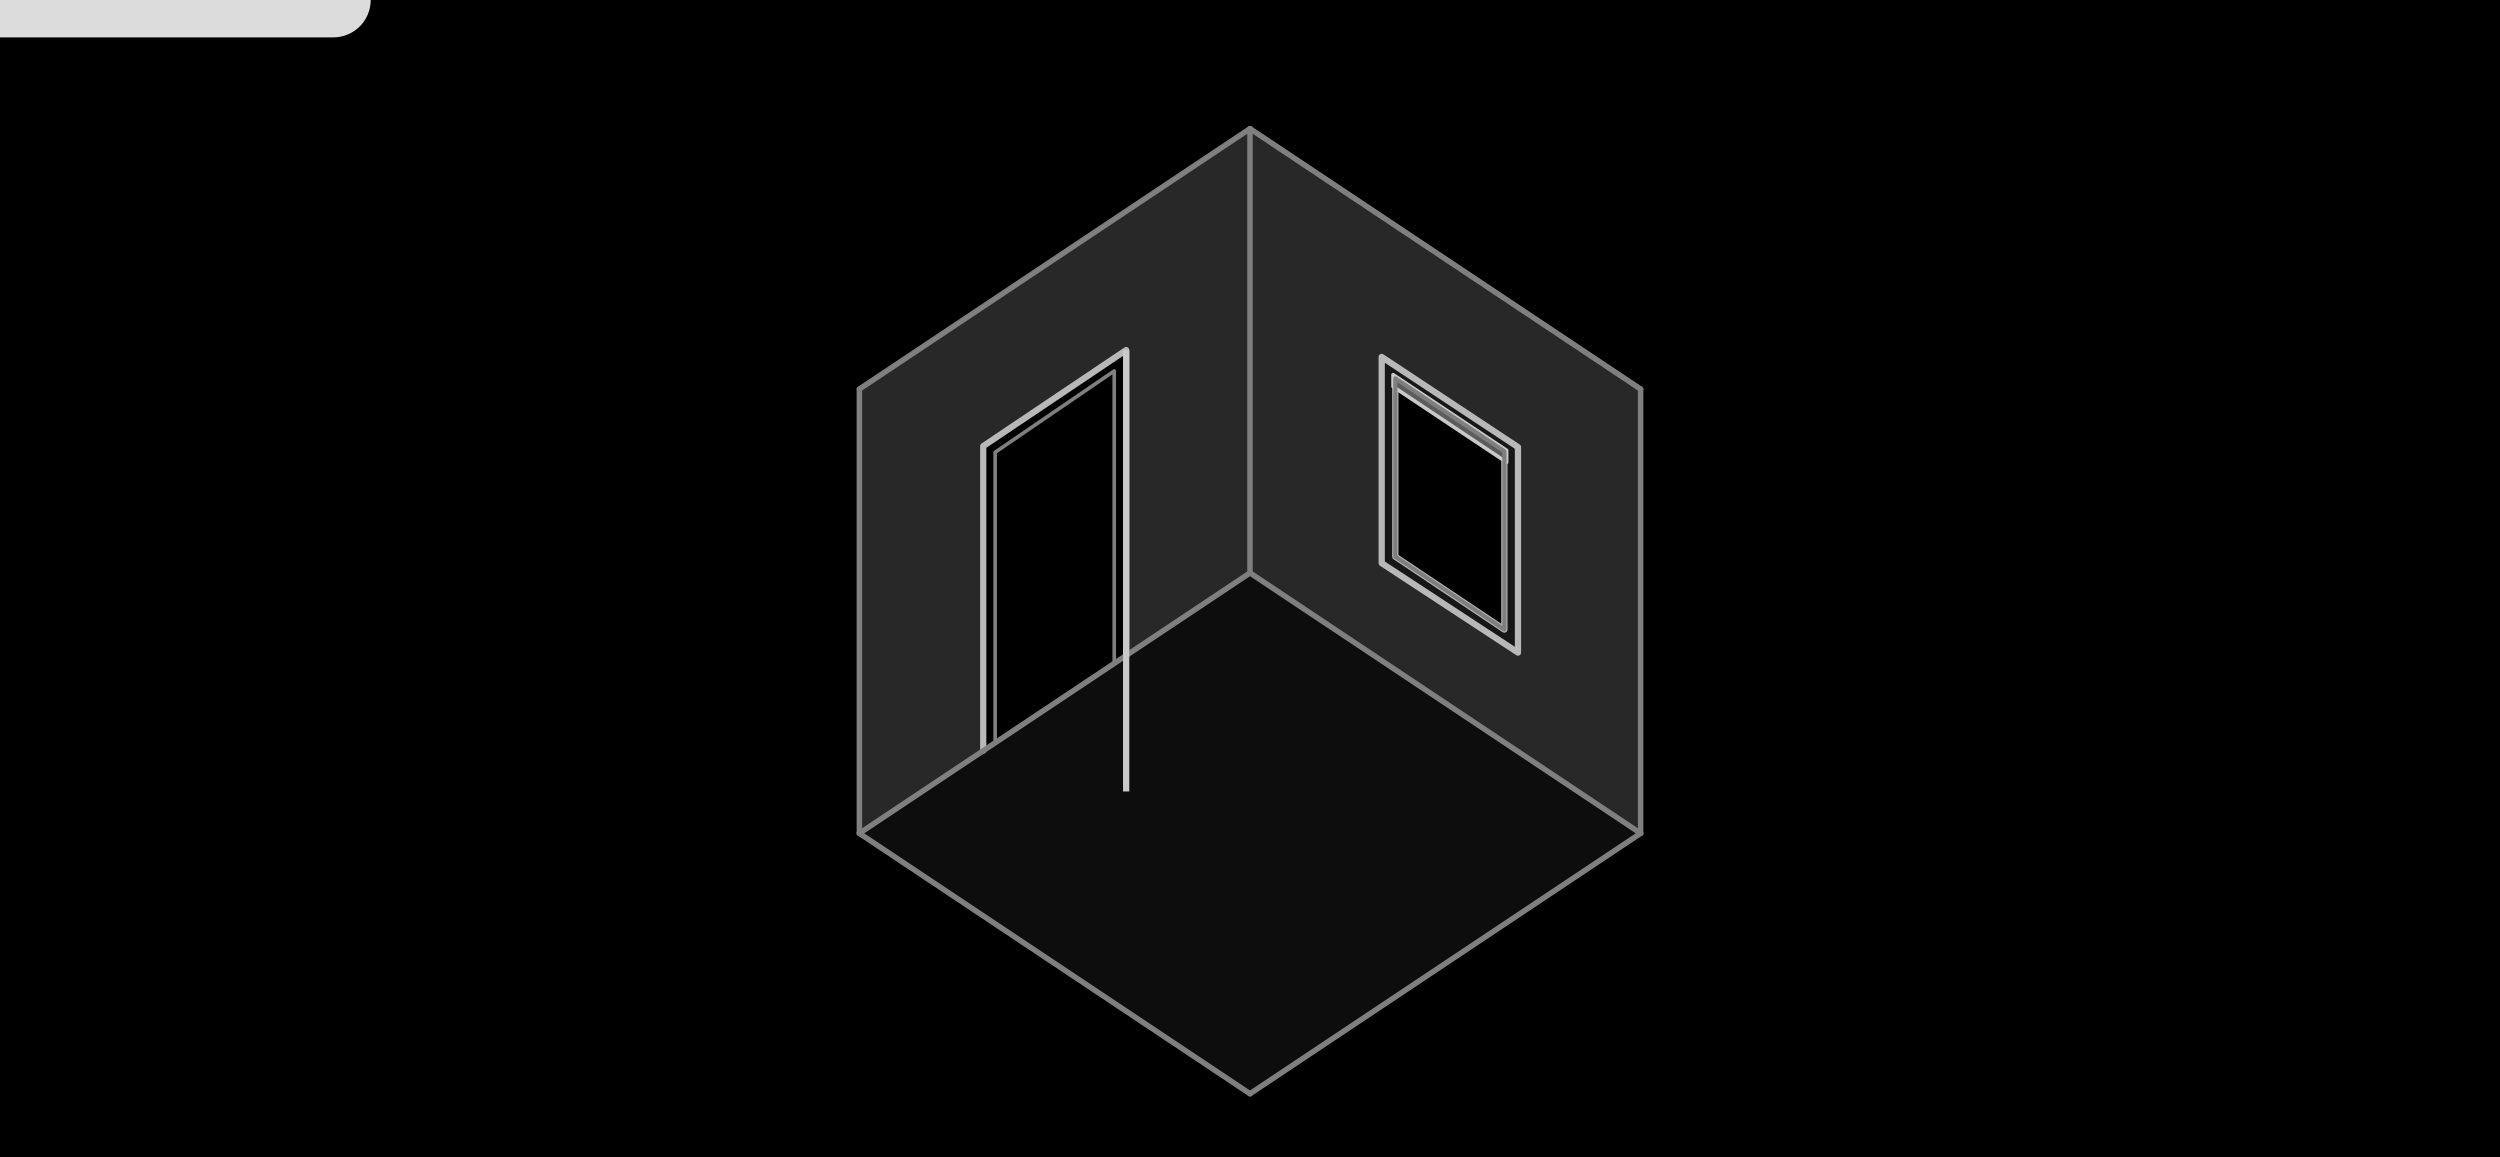
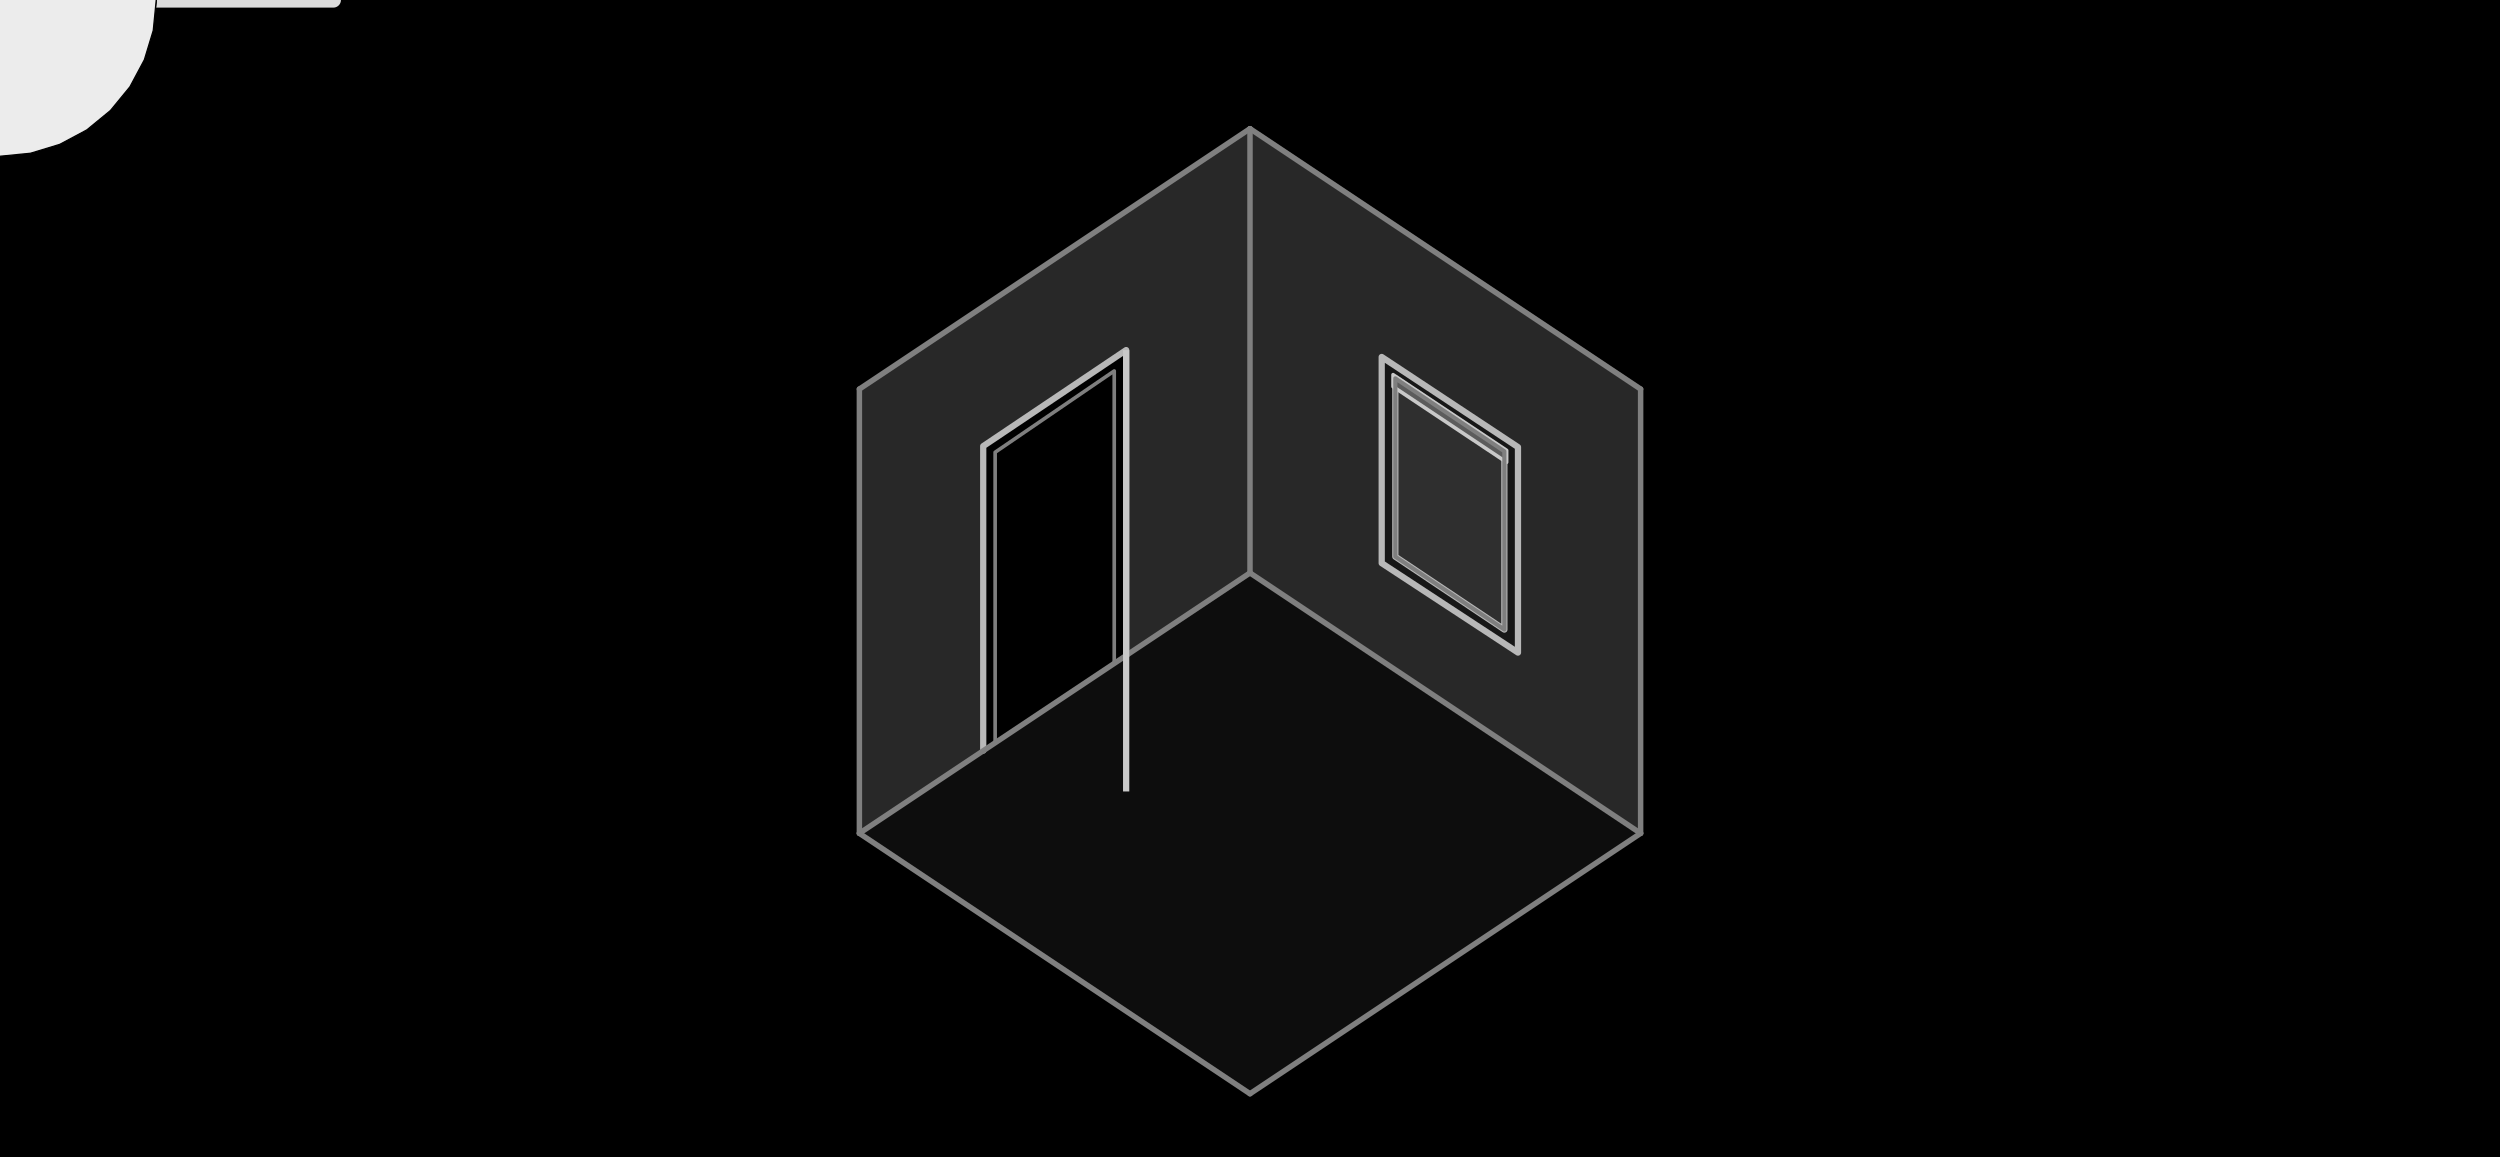
<svg xmlns="http://www.w3.org/2000/svg" width="480" height="222" viewBox="0 0 480 222">
-   <path id="master_dj_filter_node_7" d="M -2 -2 L 482 -2 L 482 224 L -2 224 Z" fill="#000000" />
+   <path id="master_dj_filter_node_6" d="M -2 -2 L 482 -2 L 482 224 L -2 224 Z" fill="#000000" />
  <path id="outer-grout-0" d="M 0 10 L 15 0" fill="none" stroke="#000000" stroke-width="0.5" stroke-linecap="butt" />
  <path id="outer-grout-1" d="M 0 30 L 45 0" fill="none" stroke="#000000" stroke-width="0.5" stroke-linecap="butt" />
  <path id="outer-grout-2" d="M 0 50 L 75 0" fill="none" stroke="#000000" stroke-width="0.5" stroke-linecap="butt" />
  <path id="outer-grout-3" d="M 0 70 L 105 0" fill="none" stroke="#000000" stroke-width="0.5" stroke-linecap="butt" />
  <path id="outer-grout-4" d="M 0 90 L 135 0" fill="none" stroke="#000000" stroke-width="0.5" stroke-linecap="butt" />
  <path id="outer-grout-5" d="M 0 110 L 165 0" fill="none" stroke="#000000" stroke-width="0.5" stroke-linecap="butt" />
  <path id="outer-grout-6" d="M 0 130 L 195 0" fill="none" stroke="#000000" stroke-width="0.5" stroke-linecap="butt" />
  <path id="outer-grout-7" d="M 0 150 L 225 0" fill="none" stroke="#000000" stroke-width="0.5" stroke-linecap="butt" />
  <path id="outer-grout-8" d="M 0 170 L 255 0" fill="none" stroke="#000000" stroke-width="0.5" stroke-linecap="butt" />
  <path id="outer-grout-9" d="M 0 190 L 285 0" fill="none" stroke="#000000" stroke-width="0.5" stroke-linecap="butt" />
  <path id="outer-grout-10" d="M 0 210 L 315 0" fill="none" stroke="#000000" stroke-width="0.5" stroke-linecap="butt" />
  <path id="outer-grout-11" d="M 12 222 L 345 0" fill="none" stroke="#000000" stroke-width="0.5" stroke-linecap="butt" />
  <path id="outer-grout-12" d="M 42 222 L 375 0" fill="none" stroke="#000000" stroke-width="0.5" stroke-linecap="butt" />
  <path id="outer-grout-13" d="M 72 222 L 405 0" fill="none" stroke="#000000" stroke-width="0.5" stroke-linecap="butt" />
  <path id="outer-grout-14" d="M 102 222 L 435 0" fill="none" stroke="#000000" stroke-width="0.5" stroke-linecap="butt" />
  <path id="outer-grout-15" d="M 132 222 L 465 0" fill="none" stroke="#000000" stroke-width="0.5" stroke-linecap="butt" />
  <path id="outer-grout-16" d="M 162 222 L 480 10" fill="none" stroke="#000000" stroke-width="0.5" stroke-linecap="butt" />
  <path id="outer-grout-17" d="M 192 222 L 480 30" fill="none" stroke="#000000" stroke-width="0.5" stroke-linecap="butt" />
  <path id="outer-grout-18" d="M 222 222 L 480 50" fill="none" stroke="#000000" stroke-width="0.5" stroke-linecap="butt" />
  <path id="outer-grout-19" d="M 252 222 L 480 70" fill="none" stroke="#000000" stroke-width="0.5" stroke-linecap="butt" />
  <path id="outer-grout-20" d="M 282 222 L 480 90" fill="none" stroke="#000000" stroke-width="0.5" stroke-linecap="butt" />
  <path id="outer-grout-21" d="M 312 222 L 480 110" fill="none" stroke="#000000" stroke-width="0.5" stroke-linecap="butt" />
  <path id="outer-grout-22" d="M 342 222 L 480 130" fill="none" stroke="#000000" stroke-width="0.5" stroke-linecap="butt" />
  <path id="outer-grout-23" d="M 372 222 L 480 150" fill="none" stroke="#000000" stroke-width="0.5" stroke-linecap="butt" />
  <path id="outer-grout-24" d="M 402 222 L 480 170" fill="none" stroke="#000000" stroke-width="0.5" stroke-linecap="butt" />
  <path id="outer-grout-25" d="M 432 222 L 480 190" fill="none" stroke="#000000" stroke-width="0.5" stroke-linecap="butt" />
  <path id="outer-grout-26" d="M 462 222 L 480 210" fill="none" stroke="#000000" stroke-width="0.5" stroke-linecap="butt" />
  <path id="outer-grout-27" d="M 465 0 L 480 10" fill="none" stroke="#000000" stroke-width="0.5" stroke-linecap="butt" />
  <path id="outer-grout-28" d="M 435 0 L 480 30" fill="none" stroke="#000000" stroke-width="0.5" stroke-linecap="butt" />
  <path id="outer-grout-29" d="M 405 0 L 480 50" fill="none" stroke="#000000" stroke-width="0.5" stroke-linecap="butt" />
  <path id="outer-grout-30" d="M 375 0 L 480 70" fill="none" stroke="#000000" stroke-width="0.5" stroke-linecap="butt" />
  <path id="outer-grout-31" d="M 345 0 L 480 90" fill="none" stroke="#000000" stroke-width="0.5" stroke-linecap="butt" />
  <path id="outer-grout-32" d="M 315 0 L 480 110" fill="none" stroke="#000000" stroke-width="0.5" stroke-linecap="butt" />
  <path id="outer-grout-33" d="M 285 0 L 480 130" fill="none" stroke="#000000" stroke-width="0.5" stroke-linecap="butt" />
  <path id="outer-grout-34" d="M 255 0 L 480 150" fill="none" stroke="#000000" stroke-width="0.5" stroke-linecap="butt" />
  <path id="outer-grout-35" d="M 225 0 L 480 170" fill="none" stroke="#000000" stroke-width="0.5" stroke-linecap="butt" />
  <path id="outer-grout-36" d="M 195 0 L 480 190" fill="none" stroke="#000000" stroke-width="0.5" stroke-linecap="butt" />
  <path id="outer-grout-37" d="M 165 0 L 480 210" fill="none" stroke="#000000" stroke-width="0.5" stroke-linecap="butt" />
  <path id="outer-grout-38" d="M 135 0 L 468 222" fill="none" stroke="#000000" stroke-width="0.5" stroke-linecap="butt" />
  <path id="outer-grout-39" d="M 105 0 L 438 222" fill="none" stroke="#000000" stroke-width="0.5" stroke-linecap="butt" />
  <path id="outer-grout-40" d="M 75 0 L 408 222" fill="none" stroke="#000000" stroke-width="0.5" stroke-linecap="butt" />
  <path id="outer-grout-41" d="M 45 0 L 378 222" fill="none" stroke="#000000" stroke-width="0.5" stroke-linecap="butt" />
  <path id="outer-grout-42" d="M 15 0 L 348 222" fill="none" stroke="#000000" stroke-width="0.5" stroke-linecap="butt" />
  <path id="outer-grout-43" d="M 0 10 L 318 222" fill="none" stroke="#000000" stroke-width="0.5" stroke-linecap="butt" />
  <path id="outer-grout-44" d="M 0 30 L 288 222" fill="none" stroke="#000000" stroke-width="0.5" stroke-linecap="butt" />
  <path id="outer-grout-45" d="M 0 50 L 258 222" fill="none" stroke="#000000" stroke-width="0.5" stroke-linecap="butt" />
  <path id="outer-grout-46" d="M 0 70 L 228 222" fill="none" stroke="#000000" stroke-width="0.5" stroke-linecap="butt" />
  <path id="outer-grout-47" d="M 0 90 L 198 222" fill="none" stroke="#000000" stroke-width="0.5" stroke-linecap="butt" />
  <path id="outer-grout-48" d="M 0 110 L 168 222" fill="none" stroke="#000000" stroke-width="0.5" stroke-linecap="butt" />
  <path id="outer-grout-49" d="M 0 130 L 138 222" fill="none" stroke="#000000" stroke-width="0.5" stroke-linecap="butt" />
  <path id="outer-grout-50" d="M 0 150 L 108 222" fill="none" stroke="#000000" stroke-width="0.5" stroke-linecap="butt" />
  <path id="outer-grout-51" d="M 0 170 L 78 222" fill="none" stroke="#000000" stroke-width="0.5" stroke-linecap="butt" />
  <path id="outer-grout-52" d="M 0 190 L 48 222" fill="none" stroke="#000000" stroke-width="0.5" stroke-linecap="butt" />
  <path id="outer-grout-53" d="M 0 210 L 18 222" fill="none" stroke="#000000" stroke-width="0.5" stroke-linecap="butt" />
  <path id="wall-left-fill" d="M 165 74.706 L 240 24.706 L 216.221 67.216 L 188.779 85.657 Z M 240 24.706 L 240 110 L 216.221 125.882 L 216.221 67.216 Z M 240 110 L 165 160 L 188.779 144.118 L 216.221 125.882 Z M 165 160 L 165 74.706 L 188.779 85.657 L 188.779 144.118 Z" fill="#282828" />
  <path id="wall-right-fill" d="M 240 24.706 L 315 74.706 L 288.837 86.647 L 267.904 72.647 Z M 315 74.706 L 315 160 L 288.837 120.873 L 288.837 86.647 Z M 315 160 L 240 110 L 267.904 106.882 L 288.837 120.873 Z M 240 110 L 240 24.706 L 267.904 72.647 L 267.904 106.882 Z" fill="#282828" />
  <path id="floor-surface" d="M 165 160 L 240 110 L 315 160 L 240 210 Z" fill="#0D0D0D" stroke-linecap="round" stroke-linejoin="round" stroke="none" />
  <path id="door-frame" d="M 188.779 144.118 L 188.779 85.657 L 216.221 67.216 L 216.221 125.882" fill="none" stroke-linecap="round" stroke-linejoin="round" stroke="#B8B8B8" stroke-width="1.2" />
  <path id="door-inner-edge" d="M 191.067 142.598 L 191.067 86.833 L 213.933 71.225 L 213.933 127.402" fill="none" stroke-linecap="round" stroke-linejoin="round" stroke="#7F7F7F" stroke-width="0.7" />
+   <path id="window-pane" d="M 267.904 72.647 L 288.837 86.647 L 288.837 120.873 L 267.904 106.882 Z" fill="#2F2F2F" stroke-linecap="round" stroke-linejoin="round" />
  <path id="window-frame-outer" d="M 265.288 68.539 L 291.452 85.843 L 288.837 86.647 L 267.904 72.647 Z M 291.452 85.843 L 291.452 125.294 L 288.837 120.873 L 288.837 86.647 Z M 291.452 125.294 L 265.288 108.127 L 267.904 106.882 L 288.837 120.873 Z M 265.288 108.127 L 265.288 68.539 L 267.904 72.647 L 267.904 106.882 Z" fill="#171717" />
  <path id="window-frame-outer-outer" d="M 265.288 68.539 L 291.452 85.843 L 291.452 125.294 L 265.288 108.127 Z" fill="none" stroke-linecap="round" stroke-linejoin="round" stroke="#B8B8B8" stroke-width="1.2" />
  <path id="window-frame-outer-inner" d="M 267.904 72.647 L 288.837 86.647 L 288.837 120.873 L 267.904 106.882 Z" fill="none" stroke-linecap="round" stroke-linejoin="round" stroke="#B8B8B8" stroke-width="1.2" />
-   <path id="master_dj_filter_node_3" d="M 30 0 L 29.424 5.853 L 27.716 11.48 L 24.944 16.667 L 21.213 21.213 L 16.667 24.944 L 11.48 27.716 L 5.853 29.424 L 0 30 L -5.853 29.424 L -11.48 27.716 L -16.667 24.944 L -21.213 21.213 L -24.944 16.667 L -27.716 11.48 L -29.424 5.853 L -30 0 L -29.424 -5.853 L -27.716 -11.48 L -24.944 -16.667 L -21.213 -21.213 L -16.667 -24.944 L -11.48 -27.716 L -5.853 -29.424 L -0 -30 L 5.853 -29.424 L 11.48 -27.716 L 16.667 -24.944 L 21.213 -21.213 L 24.944 -16.667 L 27.716 -11.48 L 29.424 -5.853 Z" fill="none" stroke-linecap="round" stroke-linejoin="round" stroke="#000000" stroke-width="0.25" />
-   <path id="master_dj_filter_node_5" d="M 0 0 L 64 0" fill="none" stroke-linecap="round" stroke-linejoin="round" stroke="#DCDCDC" stroke-width="2.922" />
+   <path id="master_dj_filter_node_3" d="M 30 0 L 29.424 5.853 L 27.716 11.48 L 24.944 16.667 L 21.213 21.213 L 16.667 24.944 L 11.48 27.716 L 5.853 29.424 L 0 30 L -5.853 29.424 L -11.48 27.716 L -16.667 24.944 L -21.213 21.213 L -24.944 16.667 L -27.716 11.48 L -29.424 5.853 L -30 0 L -29.424 -5.853 L -27.716 -11.48 L -24.944 -16.667 L -21.213 -21.213 L -16.667 -24.944 L -11.48 -27.716 L -5.853 -29.424 L -0 -30 L 5.853 -29.424 L 11.48 -27.716 L 16.667 -24.944 L 21.213 -21.213 L 24.944 -16.667 L 27.716 -11.48 L 29.424 -5.853 Z" fill="#2F2F2F" stroke-linecap="round" stroke-linejoin="round" stroke="#000000" stroke-width="0.25" />
+   <path id="master_dj_filter_node_4" d="M 0 0 L 64 0" fill="none" stroke-linecap="round" stroke-linejoin="round" stroke="#DCDCDC" stroke-width="2.922" />
  <path id="window-blind-headrail" d="M 267.471 71.941 L 289.269 86.471 L 289.269 88.755 L 267.471 74.235 Z" fill="#5C5C5C" stroke-linecap="round" stroke-linejoin="round" stroke="#C9C9C9" stroke-width="0.7" />
  <path id="window-inner-outline" d="M 267.904 72.647 L 288.837 86.647 L 288.837 120.873 L 267.904 106.882 Z" fill="none" stroke-linecap="round" stroke-linejoin="round" stroke="#7F7F7F" stroke-width="0.8" />
  <path id="wall-top-left" d="M 165 74.706 L 240 24.706" fill="none" stroke-linecap="round" stroke-linejoin="round" stroke="#7F7F7F" stroke-width="1.05" />
  <path id="wall-top-right" d="M 240 24.706 L 315 74.706" fill="none" stroke-linecap="round" stroke-linejoin="round" stroke="#7F7F7F" stroke-width="1.05" />
  <path id="wall-left-edge" d="M 165 74.706 L 165 160" fill="none" stroke-linecap="round" stroke-linejoin="round" stroke="#7F7F7F" stroke-width="1.05" />
  <path id="wall-back-corner" d="M 240 24.706 L 240 110" fill="none" stroke-linecap="round" stroke-linejoin="round" stroke="#7F7F7F" stroke-width="1.05" />
  <path id="wall-right-edge" d="M 315 74.706 L 315 160" fill="none" stroke-linecap="round" stroke-linejoin="round" stroke="#7F7F7F" stroke-width="1.05" />
  <path id="floor-back-left" d="M 165 160 L 240 110" fill="none" stroke-linecap="round" stroke-linejoin="round" stroke="#7F7F7F" stroke-width="1.05" />
  <path id="floor-back-right" d="M 240 110 L 315 160" fill="none" stroke-linecap="round" stroke-linejoin="round" stroke="#7F7F7F" stroke-width="1.05" />
  <path id="floor-front-left" d="M 165 160 L 240 210" fill="none" stroke-linecap="round" stroke-linejoin="round" stroke="#7F7F7F" stroke-width="1.05" />
  <path id="floor-front-right" d="M 240 210 L 315 160" fill="none" stroke-linecap="round" stroke-linejoin="round" stroke="#7F7F7F" stroke-width="1.05" />
-   <path id="master_dj_filter_node_0" d="M 30 0 L 29.424 5.853 L 27.716 11.48 L 24.944 16.667 L 21.213 21.213 L 16.667 24.944 L 11.48 27.716 L 5.853 29.424 L 0 30 L -5.853 29.424 L -11.48 27.716 L -16.667 24.944 L -21.213 21.213 L -24.944 16.667 L -27.716 11.48 L -29.424 5.853 L -30 0 L -29.424 -5.853 L -27.716 -11.48 L -24.944 -16.667 L -21.213 -21.213 L -16.667 -24.944 L -11.48 -27.716 L -5.853 -29.424 L -0 -30 L 5.853 -29.424 L 11.48 -27.716 L 16.667 -24.944 L 21.213 -21.213 L 24.944 -16.667 L 27.716 -11.48 L 29.424 -5.853 Z" fill="none" stroke-linecap="round" stroke-linejoin="round" stroke="#000000" stroke-width="0.25" />
-   <path id="master_dj_filter_node_1" d="M 30 0 L 29.424 5.853 L 27.716 11.48 L 24.944 16.667 L 21.213 21.213 L 16.667 24.944 L 11.48 27.716 L 5.853 29.424 L 0 30 L -5.853 29.424 L -11.48 27.716 L -16.667 24.944 L -21.213 21.213 L -24.944 16.667 L -27.716 11.48 L -29.424 5.853 L -30 0 L -29.424 -5.853 L -27.716 -11.48 L -24.944 -16.667 L -21.213 -21.213 L -16.667 -24.944 L -11.48 -27.716 L -5.853 -29.424 L -0 -30 L 5.853 -29.424 L 11.48 -27.716 L 16.667 -24.944 L 21.213 -21.213 L 24.944 -16.667 L 27.716 -11.48 L 29.424 -5.853 Z" fill="none" stroke-linecap="round" stroke-linejoin="round" stroke="#000000" stroke-width="0.1" />
-   <path id="master_dj_filter_node_2" d="M 30 0 L 29.424 5.853 L 27.716 11.48 L 24.944 16.667 L 21.213 21.213 L 16.667 24.944 L 11.48 27.716 L 5.853 29.424 L 0 30 L -5.853 29.424 L -11.48 27.716 L -16.667 24.944 L -21.213 21.213 L -24.944 16.667 L -27.716 11.48 L -29.424 5.853 L -30 0 L -29.424 -5.853 L -27.716 -11.48 L -24.944 -16.667 L -21.213 -21.213 L -16.667 -24.944 L -11.48 -27.716 L -5.853 -29.424 L -0 -30 L 5.853 -29.424 L 11.48 -27.716 L 16.667 -24.944 L 21.213 -21.213 L 24.944 -16.667 L 27.716 -11.48 L 29.424 -5.853 Z" fill="none" stroke-linecap="round" stroke-linejoin="round" stroke="#000000" stroke-width="0.25" />
-   <path id="master_dj_filter_node_4" d="M 0 0 L 64 0" fill="none" stroke-linecap="round" stroke-linejoin="round" stroke="#DCDCDC" stroke-width="14.349" />
+   <path id="master_dj_filter_node_0" d="M 30 0 L 29.424 5.853 L 27.716 11.48 L 24.944 16.667 L 21.213 21.213 L 16.667 24.944 L 11.48 27.716 L 5.853 29.424 L 0 30 L -5.853 29.424 L -11.48 27.716 L -16.667 24.944 L -21.213 21.213 L -24.944 16.667 L -27.716 11.48 L -29.424 5.853 L -30 0 L -29.424 -5.853 L -27.716 -11.48 L -24.944 -16.667 L -21.213 -21.213 L -16.667 -24.944 L -11.48 -27.716 L -5.853 -29.424 L -0 -30 L 5.853 -29.424 L 11.48 -27.716 L 16.667 -24.944 L 21.213 -21.213 L 24.944 -16.667 L 27.716 -11.48 L 29.424 -5.853 Z" fill="#2F2F2F" stroke-linecap="round" stroke-linejoin="round" stroke="#000000" stroke-width="0.25" />
+   <path id="master_dj_filter_node_1" d="M 30 0 L 29.424 5.853 L 27.716 11.48 L 24.944 16.667 L 21.213 21.213 L 16.667 24.944 L 11.48 27.716 L 5.853 29.424 L 0 30 L -5.853 29.424 L -11.48 27.716 L -16.667 24.944 L -21.213 21.213 L -24.944 16.667 L -27.716 11.48 L -29.424 5.853 L -30 0 L -29.424 -5.853 L -27.716 -11.48 L -24.944 -16.667 L -21.213 -21.213 L -16.667 -24.944 L -11.48 -27.716 L -5.853 -29.424 L -0 -30 L 5.853 -29.424 L 11.48 -27.716 L 16.667 -24.944 L 21.213 -21.213 L 24.944 -16.667 L 27.716 -11.48 L 29.424 -5.853 Z" fill="#5E5E5E" stroke-linecap="round" stroke-linejoin="round" stroke="#000000" stroke-width="0.1" />
+   <path id="master_dj_filter_node_2" d="M 30 0 L 29.424 5.853 L 27.716 11.48 L 24.944 16.667 L 21.213 21.213 L 16.667 24.944 L 11.48 27.716 L 5.853 29.424 L 0 30 L -5.853 29.424 L -11.48 27.716 L -16.667 24.944 L -21.213 21.213 L -24.944 16.667 L -27.716 11.48 L -29.424 5.853 L -30 0 L -29.424 -5.853 L -27.716 -11.48 L -24.944 -16.667 L -21.213 -21.213 L -16.667 -24.944 L -11.48 -27.716 L -5.853 -29.424 L -0 -30 L 5.853 -29.424 L 11.48 -27.716 L 16.667 -24.944 L 21.213 -21.213 L 24.944 -16.667 L 27.716 -11.48 L 29.424 -5.853 Z" fill="#ECECEC" stroke-linecap="round" stroke-linejoin="round" stroke="#000000" stroke-width="0.25" />
  <path id="hinge-top" d="M 216.221 78.196 L 216.221 82.412" fill="none" stroke-linecap="round" stroke-linejoin="round" stroke="#C9C9C9" stroke-width="1" />
  <path id="hinge-bottom" d="M 216.221 111.961 L 216.221 116.177" fill="none" stroke-linecap="round" stroke-linejoin="round" stroke="#C9C9C9" stroke-width="1" />
-   <path id="master_dj_filter_node_6" d="M 216.221 67.216 L 216.221 151.961" fill="none" stroke="#C9C9C9" stroke-width="1.2" stroke-linecap="butt" />
+   <path id="master_dj_filter_node_5" d="M 216.221 67.216 L 216.221 151.961" fill="none" stroke="#C9C9C9" stroke-width="1.2" stroke-linecap="butt" />
  <path id="master_dj_filter_palette_0" d="M 600 300 L 601 300 L 601 301 Z" fill="#000000" stroke="#000000" stroke-width="0.5" />
  <path id="master_dj_filter_palette_1" d="M 600 300 L 601 300 L 601 301 Z" fill="#101010" stroke="#DCDCDC" stroke-width="0.5" />
  <path id="master_dj_filter_palette_2" d="M 600 300 L 601 300 L 601 301 Z" fill="#1f1f1f" stroke="#1f1f1f" stroke-width="0.5" />
  <path id="master_dj_filter_palette_3" d="M 600 300 L 601 300 L 601 301 Z" fill="#2f2f2f" stroke="#C9C9C9" stroke-width="0.5" />
  <path id="master_dj_filter_palette_4" d="M 600 300 L 601 300 L 601 301 Z" fill="#3f3f3f" stroke="#3f3f3f" stroke-width="0.5" />
  <path id="master_dj_filter_palette_5" d="M 600 300 L 601 300 L 601 301 Z" fill="#4f4f4f" stroke="#4f4f4f" stroke-width="0.5" />
  <path id="master_dj_filter_palette_6" d="M 600 300 L 601 300 L 601 301 Z" fill="#5e5e5e" stroke="#5e5e5e" stroke-width="0.5" />
  <path id="master_dj_filter_palette_7" d="M 600 300 L 601 300 L 601 301 Z" fill="#6e6e6e" stroke="#6e6e6e" stroke-width="0.5" />
  <path id="master_dj_filter_palette_8" d="M 600 300 L 601 300 L 601 301 Z" fill="#7e7e7e" stroke="#7e7e7e" stroke-width="0.5" />
  <path id="master_dj_filter_palette_9" d="M 600 300 L 601 300 L 601 301 Z" fill="#8e8e8e" stroke="#8e8e8e" stroke-width="0.5" />
  <path id="master_dj_filter_palette_10" d="M 600 300 L 601 300 L 601 301 Z" fill="#9d9d9d" stroke="#9d9d9d" stroke-width="0.5" />
  <path id="master_dj_filter_palette_11" d="M 600 300 L 601 300 L 601 301 Z" fill="#adadad" stroke="#adadad" stroke-width="0.5" />
  <path id="master_dj_filter_palette_12" d="M 600 300 L 601 300 L 601 301 Z" fill="#bdbdbd" stroke="#bdbdbd" stroke-width="0.5" />
  <path id="master_dj_filter_palette_13" d="M 600 300 L 601 300 L 601 301 Z" fill="#cdcdcd" stroke="#cdcdcd" stroke-width="0.5" />
  <path id="master_dj_filter_palette_14" d="M 600 300 L 601 300 L 601 301 Z" fill="#dcdcdc" stroke="#dcdcdc" stroke-width="0.5" />
  <path id="master_dj_filter_palette_15" d="M 600 300 L 601 300 L 601 301 Z" fill="#ececec" stroke="#ececec" stroke-width="0.5" />
</svg>
